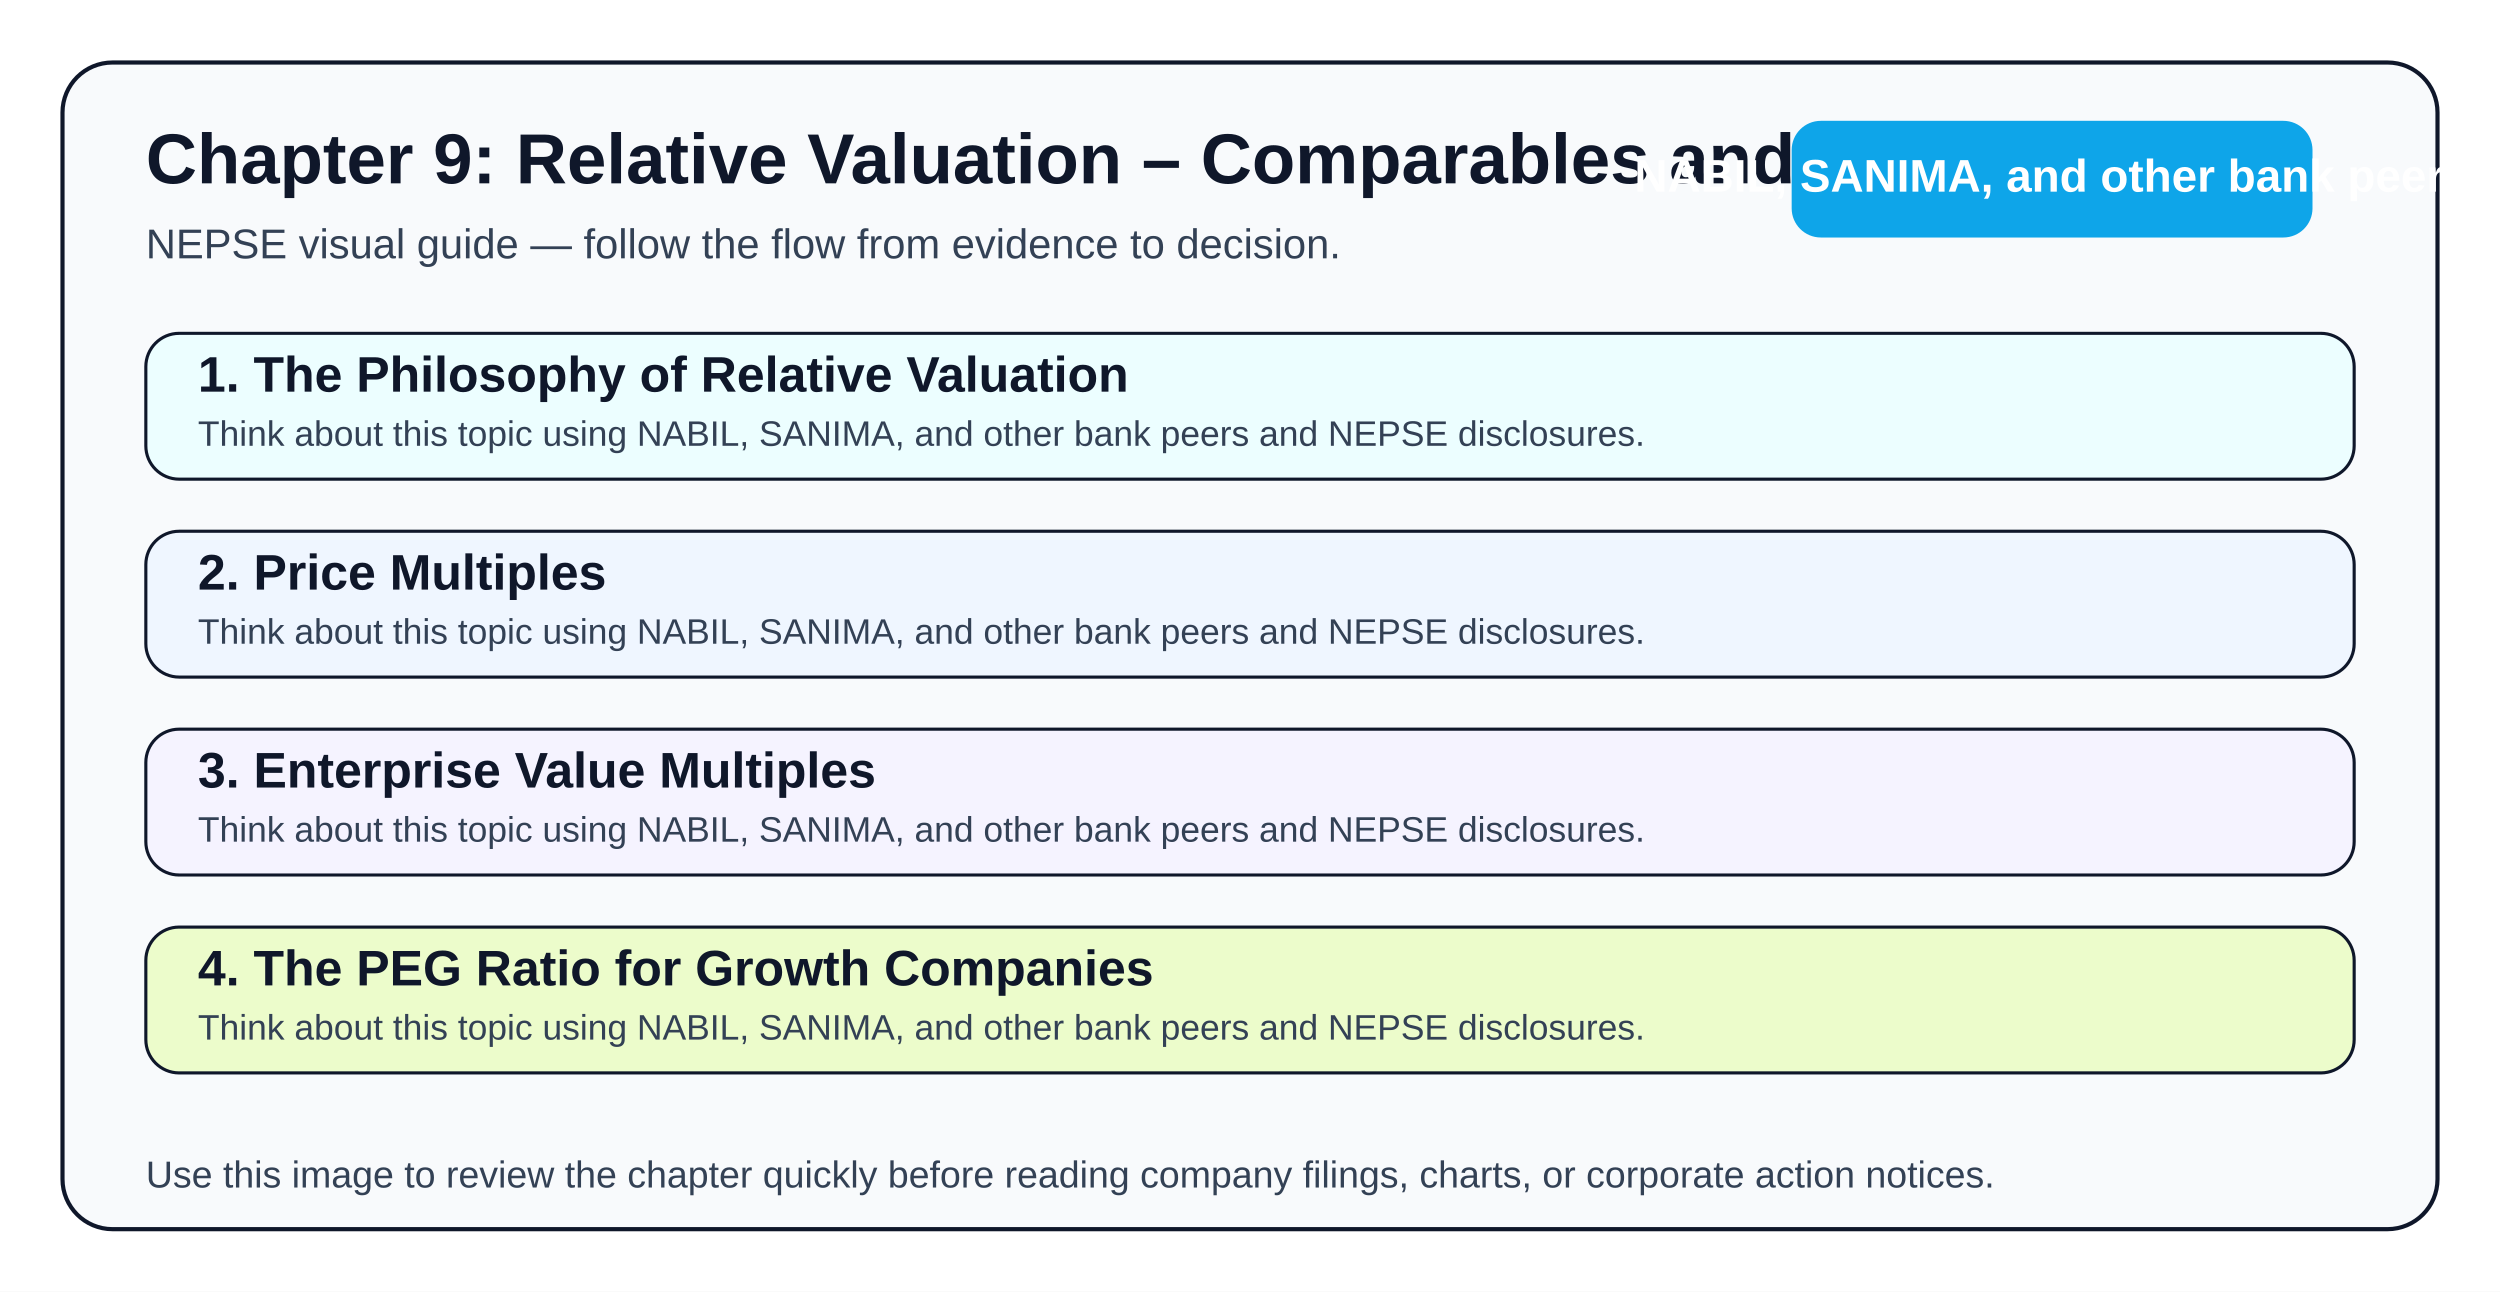
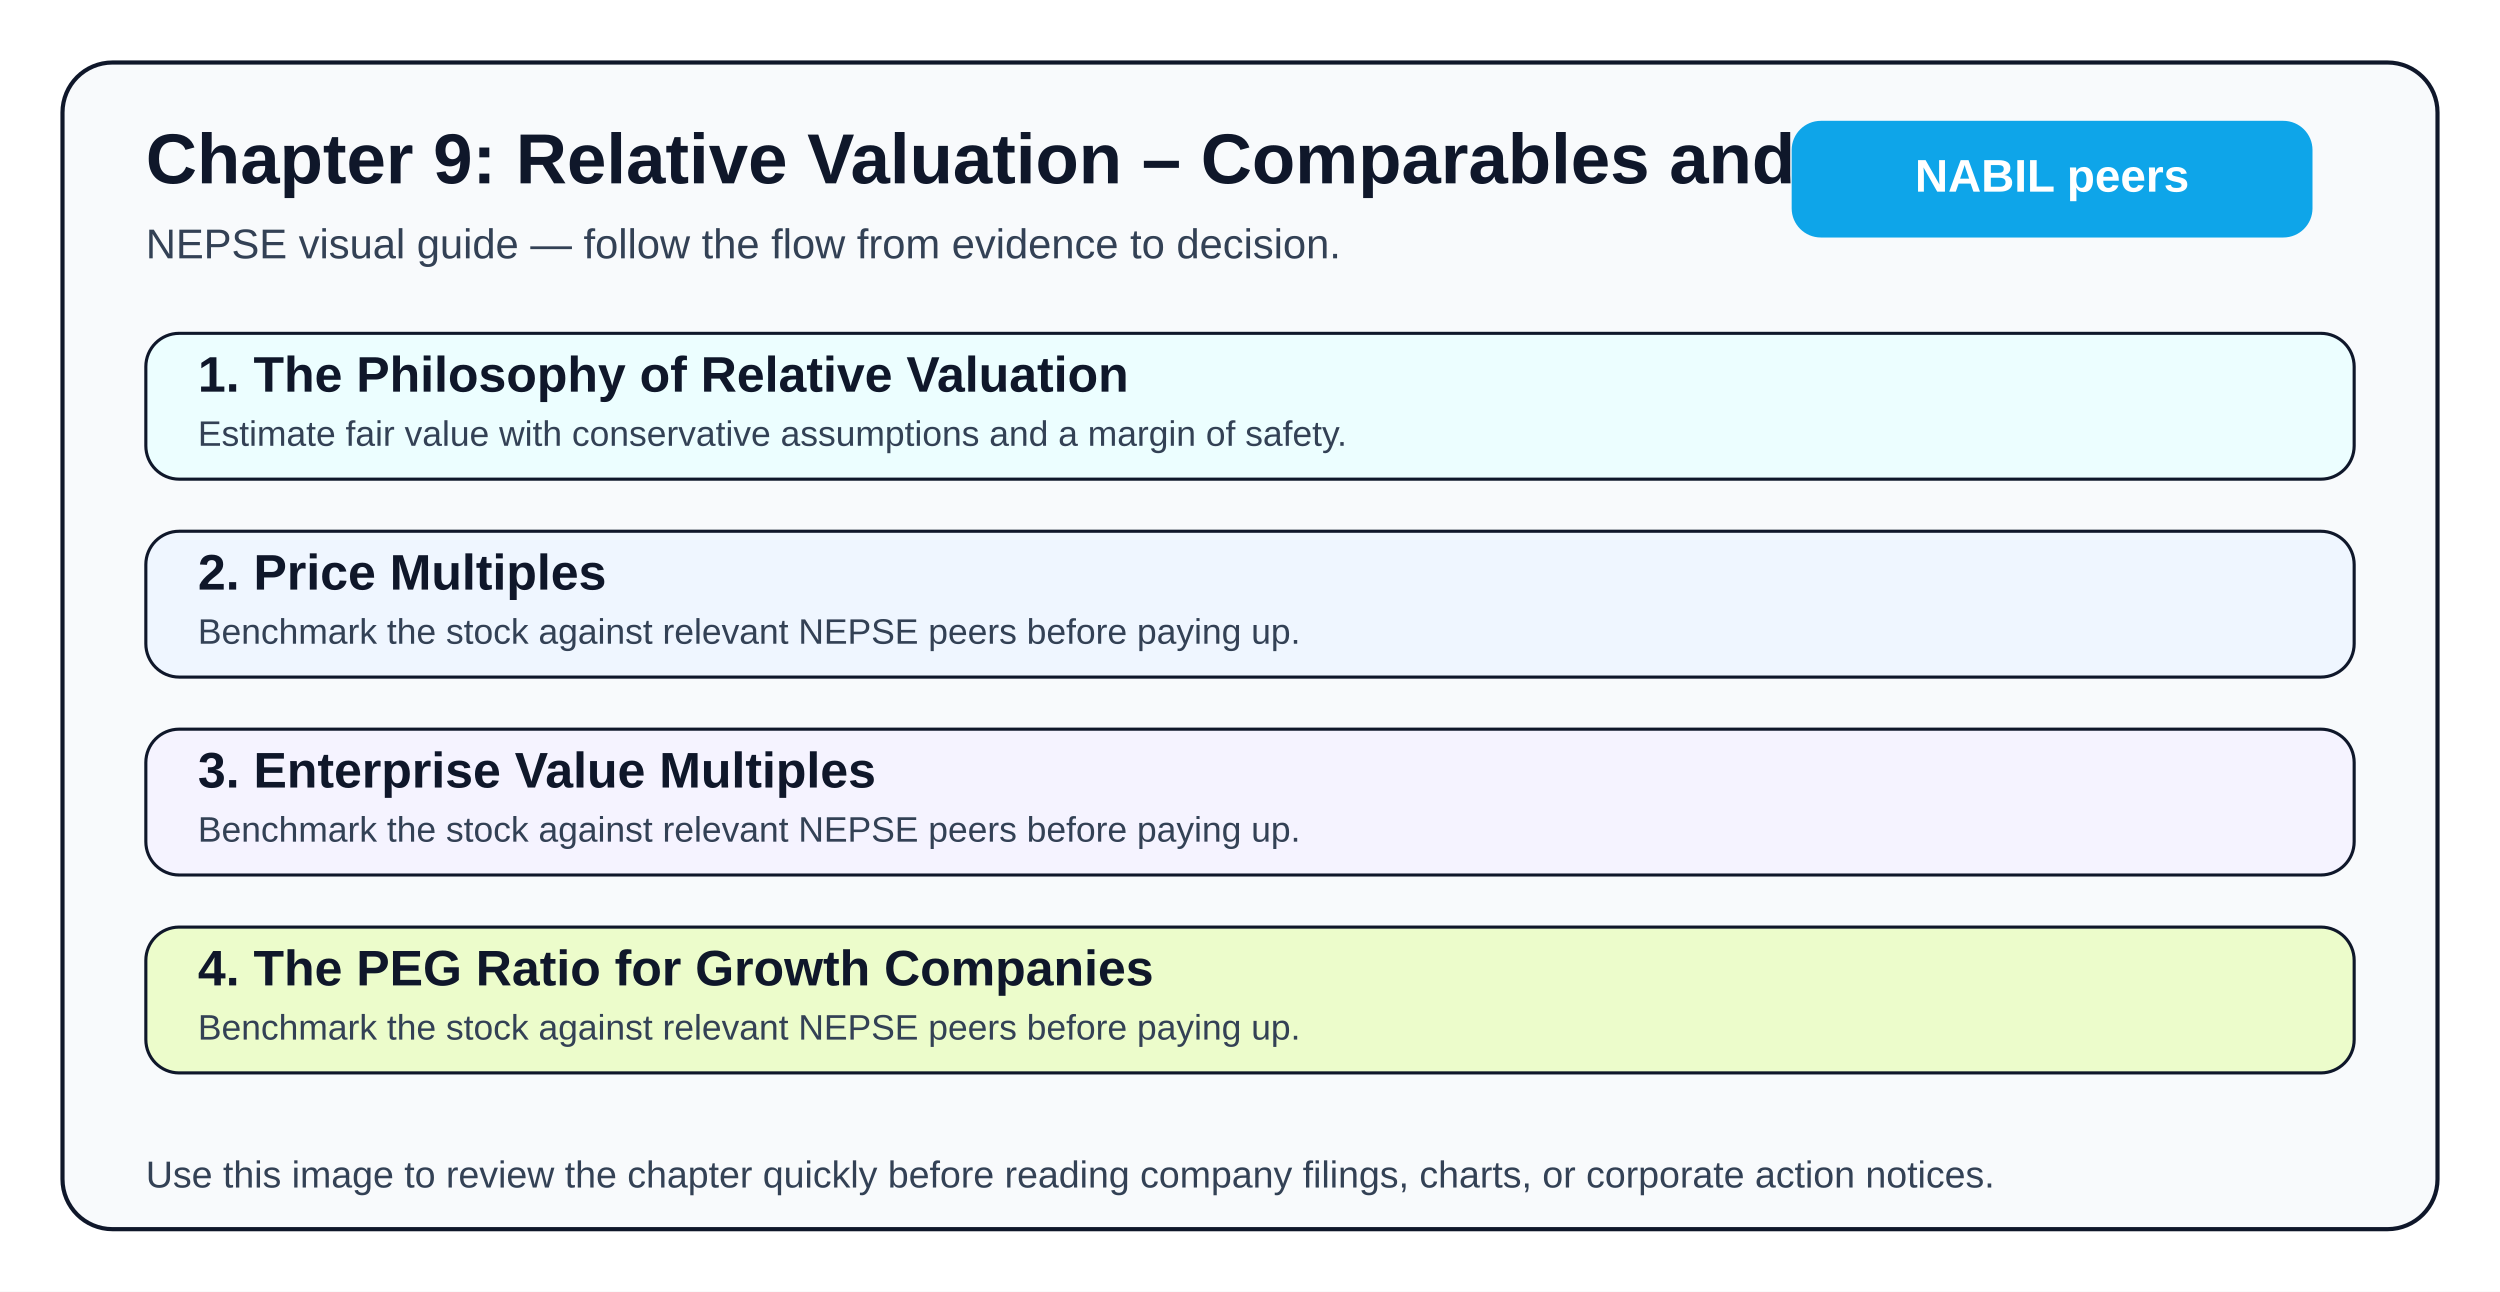
<svg xmlns="http://www.w3.org/2000/svg" width="1200" height="620" viewBox="0 0 1200 620">
  <rect width="1200" height="620" fill="#ffffff" />
  <rect x="30" y="30" width="1140" height="560" rx="24" fill="#f8fafc" stroke="#0f172a" stroke-width="2" />
  <text x="70" y="88" font-size="34" font-family="Arial, sans-serif" font-weight="700" fill="#0f172a">Chapter 9: Relative Valuation – Comparables and Multiples</text>
  <text x="70" y="124" font-size="20" font-family="Arial, sans-serif" fill="#334155">NEPSE visual guide — follow the flow from evidence to decision.</text>
  <rect x="860" y="58" width="250" height="56" rx="14" fill="#0ea5e9" />
-   <text x="985" y="92" text-anchor="middle" font-size="22" font-family="Arial, sans-serif" font-weight="700" fill="#ffffff">NABIL, SANIMA, and other bank peers</text>
+   <text x="985" y="92" text-anchor="middle" font-size="22" font-family="Arial, sans-serif" font-weight="700" fill="#ffffff">NABIL peers</text>
  <rect x="70" y="160" width="1060" height="70" rx="16" fill="#ecfeff" stroke="#0f172a" stroke-width="1.5" />
  <text x="95" y="188" font-size="24" font-family="Arial, sans-serif" fill="#0f172a" font-weight="700">1. The Philosophy of Relative Valuation</text>
-   <text x="95" y="214" font-size="17" font-family="Arial, sans-serif" fill="#334155">Think about this topic using NABIL, SANIMA, and other bank peers and NEPSE disclosures.</text>
+   <text x="95" y="214" font-size="17" font-family="Arial, sans-serif" fill="#334155">Estimate fair value with conservative assumptions and a margin of safety.</text>
  <rect x="70" y="255" width="1060" height="70" rx="16" fill="#eff6ff" stroke="#0f172a" stroke-width="1.5" />
  <text x="95" y="283" font-size="24" font-family="Arial, sans-serif" fill="#0f172a" font-weight="700">2. Price Multiples</text>
-   <text x="95" y="309" font-size="17" font-family="Arial, sans-serif" fill="#334155">Think about this topic using NABIL, SANIMA, and other bank peers and NEPSE disclosures.</text>
+   <text x="95" y="309" font-size="17" font-family="Arial, sans-serif" fill="#334155">Benchmark the stock against relevant NEPSE peers before paying up.</text>
  <rect x="70" y="350" width="1060" height="70" rx="16" fill="#f5f3ff" stroke="#0f172a" stroke-width="1.5" />
  <text x="95" y="378" font-size="24" font-family="Arial, sans-serif" fill="#0f172a" font-weight="700">3. Enterprise Value Multiples</text>
-   <text x="95" y="404" font-size="17" font-family="Arial, sans-serif" fill="#334155">Think about this topic using NABIL, SANIMA, and other bank peers and NEPSE disclosures.</text>
+   <text x="95" y="404" font-size="17" font-family="Arial, sans-serif" fill="#334155">Benchmark the stock against relevant NEPSE peers before paying up.</text>
  <rect x="70" y="445" width="1060" height="70" rx="16" fill="#ecfccb" stroke="#0f172a" stroke-width="1.5" />
  <text x="95" y="473" font-size="24" font-family="Arial, sans-serif" fill="#0f172a" font-weight="700">4. The PEG Ratio for Growth Companies</text>
-   <text x="95" y="499" font-size="17" font-family="Arial, sans-serif" fill="#334155">Think about this topic using NABIL, SANIMA, and other bank peers and NEPSE disclosures.</text>
+   <text x="95" y="499" font-size="17" font-family="Arial, sans-serif" fill="#334155">Benchmark the stock against relevant NEPSE peers before paying up.</text>
  <text x="70" y="570" font-size="18" font-family="Arial, sans-serif" fill="#334155">Use this image to review the chapter quickly before reading company filings, charts, or corporate action notices.</text>
</svg>
